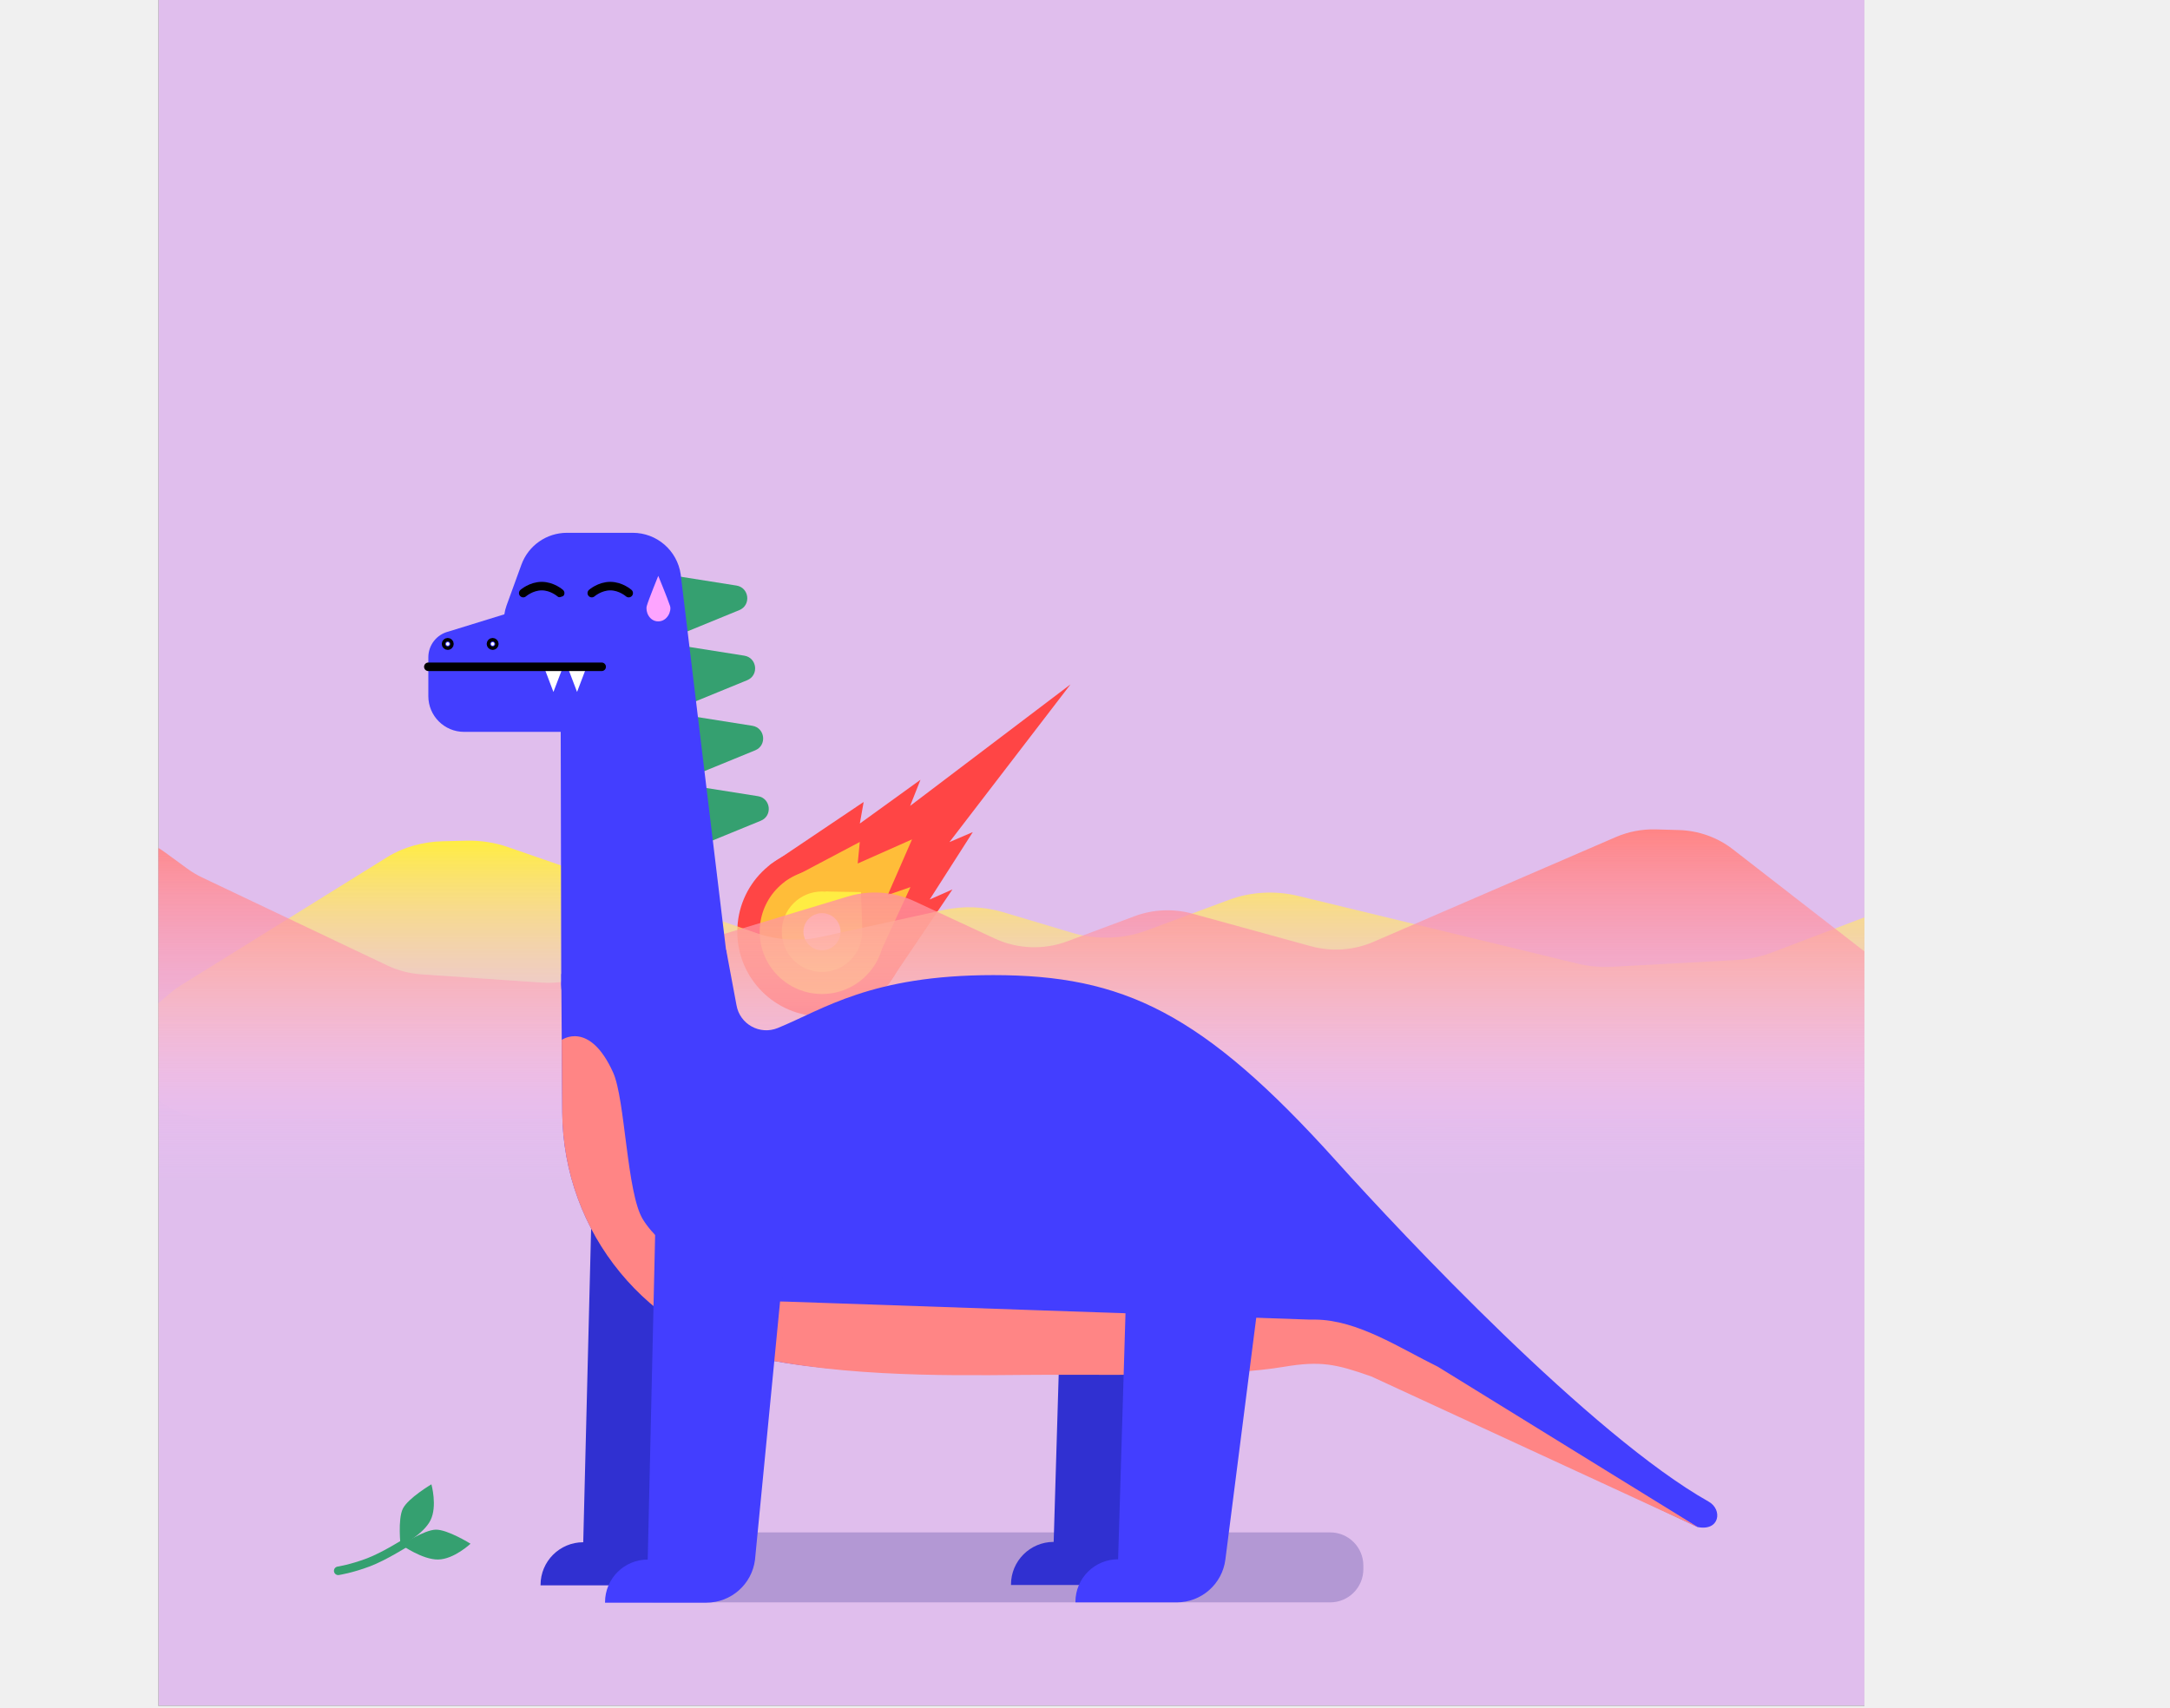
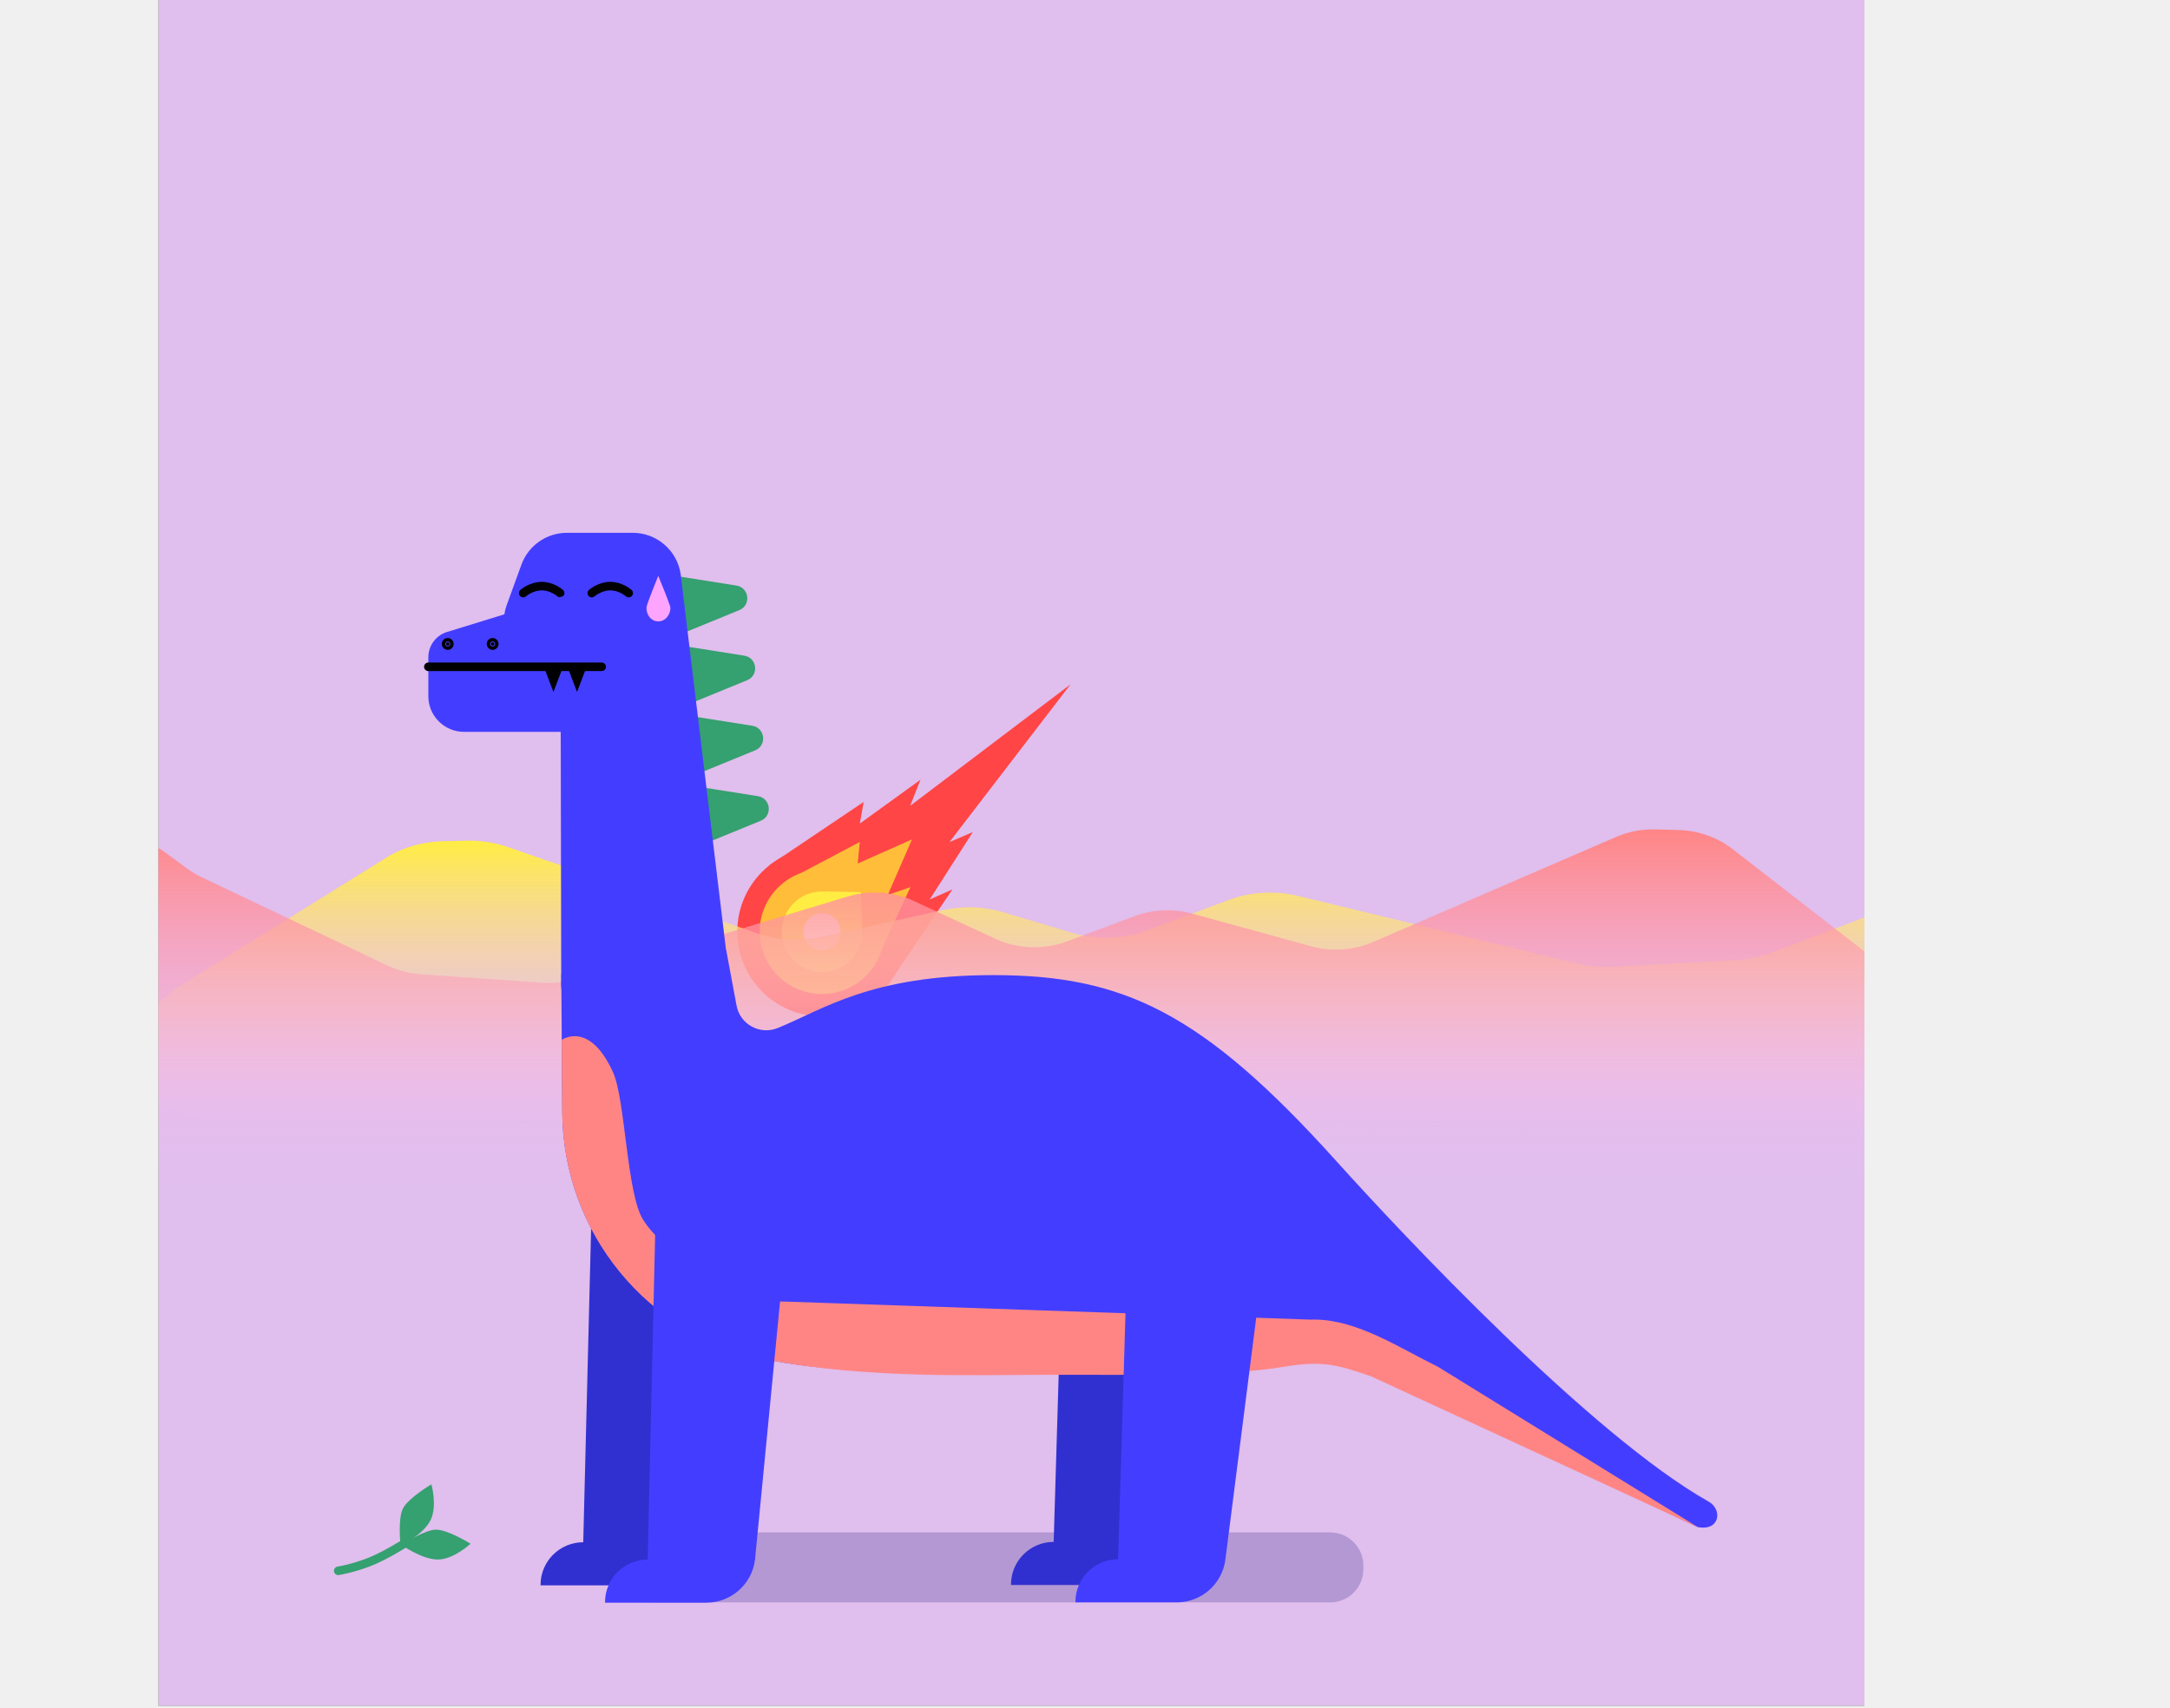
<svg xmlns="http://www.w3.org/2000/svg" viewBox="0 0 508.79 400.32">
  <defs>
    <style>
      .cls-1, .cls-2, .cls-3 {
        fill: none;
      }

      .cls-4 {
        fill: url(#linear-gradient);
      }

      .cls-5 {
        clip-path: url(#clippath);
      }

-       .cls-6, .cls-7 {
+       .cls-5 {
        fill: #fff;
+       }
+ 
+       .cls-6 {
+         fill: #000;
      }

      .cls-8 {
        fill: #fffad2;
      }

      .cls-9 {
        fill: #ffed43;
      }

      .cls-10 {
        fill: #ffbd39;
      }

      .cls-11 {
        fill: #ff4545;
      }

      .cls-12 {
        fill: #fda4ff;
      }

      .cls-13 {
        fill: #ff8585;
      }

      .cls-14 {
        fill: #3030d1;
      }

      .cls-15 {
        fill: #cde8b3;
      }

      .cls-16 {
        fill: #e0beed;
      }

      .cls-17 {
        fill: #433eff;
      }

      .cls-18 {
        fill: #35a070;
      }

      .cls-19 {
        fill: #2b4239;
      }

      .cls-7, .cls-2 {
        stroke: #000;
      }

      .cls-7, .cls-2, .cls-3 {
        stroke-linecap: round;
        stroke-miterlimit: 10;
        stroke-width: 2px;
      }

      .cls-20 {
        clip-path: url(#clippath-1);
      }

      .cls-21 {
        clip-path: url(#clippath-2);
      }

      .cls-3 {
        stroke: #35a070;
      }

      .cls-22 {
        fill: #00006f;
        opacity: .2;
      }

      .cls-23 {
        fill: url(#linear-gradient-2);
      }
    </style>
    <clipPath id="clippath">
      <rect class="cls-1" x="37.14" y=".32" width="400" height="400" transform="translate(474.28 400.63) rotate(-180)" />
    </clipPath>
    <linearGradient id="linear-gradient" x1="204.45" y1="265.41" x2="204.45" y2="197.13" gradientTransform="translate(474.28) rotate(-180) scale(1 -1)" gradientUnits="userSpaceOnUse">
      <stop offset="0" stop-color="#fbc5ff" stop-opacity="0" />
      <stop offset="1" stop-color="#ffed43" />
    </linearGradient>
    <clipPath id="clippath-1">
      <rect class="cls-1" x="37.14" y=".32" width="400" height="400" />
    </clipPath>
    <linearGradient id="linear-gradient-2" x1="232.28" y1="277.41" x2="232.28" y2="194.47" gradientUnits="userSpaceOnUse">
      <stop offset="0" stop-color="#fbc5ff" stop-opacity="0" />
      <stop offset="1" stop-color="#ff8585" />
    </linearGradient>
    <clipPath id="clippath-2">
      <path class="cls-1" d="M171.68,222.75l3.48,20.33c.77,4.48,5.48,7.08,9.69,5.36,10.66-4.35,28.46-15.43,55.34-14.57,30.4,.97,41.7,3.48,73.14,38.41,29.44,32.72,39.28,61.19,86.24,79.85,3.04,1.21,1.7,5.95-1.58,5.95l-76.44-35.3c-8.29-2.93-11.92-3.72-20.59-2.26-12.86,2.17-33.8,1.86-54.91,1.86-16.38,0-42.65,1.06-66.51-3.59-27.65-5.39-47.52-29.76-47.72-57.92l-.23-32.45" />
    </clipPath>
  </defs>
  <g id="BG_copy_4" data-name="BG copy 4">
    <rect class="cls-19" x="37.14" width="400" height="400" />
  </g>
  <g id="BG_copy_3" data-name="BG copy 3">
    <rect class="cls-15" x="37.14" width="400" height="400" />
  </g>
  <g id="BG_copy_6" data-name="BG copy 6">
    <rect class="cls-16" x="37.14" width="400" height="400" />
  </g>
  <g id="Meteor">
    <g>
      <polyline class="cls-11" points="180.37 202.94 202.5 188.05 201.6 193.12 215.82 182.85 213.4 188.97 251 160.48 222.61 197.47 228.09 195.12 217.98 210.93 223.31 208.57 208.27 230.84 180.37 202.94" />
      <circle class="cls-11" cx="192.73" cy="218.48" r="19.86" />
      <polyline class="cls-10" points="184.11 206.68 201.59 197.44 201.1 202.49 213.84 196.83 208.15 209.86 213.47 208.02 205.16 226.03 184.11 206.68" />
      <circle class="cls-10" cx="192.73" cy="218.48" r="14.61" />
      <circle class="cls-9" cx="192.73" cy="218.48" r="9.43" />
      <circle class="cls-8" cx="192.73" cy="218.48" r="4.35" />
      <polygon class="cls-9" points="193.54 209.05 201.87 209.19 202.17 217.67 193.54 209.05" />
    </g>
  </g>
  <g id="Mountains2">
    <g class="cls-5">
      <path class="cls-4" d="M42.48,231.01l48.37-30.05c3.67-2.28,8.26-3.58,13.03-3.69l5.48-.13c3.32-.08,6.63,.43,9.65,1.47l58.54,20.25c4.71,1.63,10.05,1.92,15.02,.83l28.6-6.29c4.6-1.01,9.52-.84,13.97,.49l16.22,4.84c5.66,1.69,12.01,1.5,17.47-.53l19.39-7.21c5.01-1.87,10.8-2.19,16.13-.9l65.56,15.88c2.63,.64,5.4,.89,8.16,.74l29.11-1.6c2.83-.16,5.6-.73,8.13-1.7l44.78-17.02c1.24-.47,2.41-1.03,3.5-1.67l5.42-3.17c13.25-7.76,32.71-1.59,34.54,10.95l5.11,35.06c1.4,9.58-8.66,17.94-21.51,17.86l-434.97-2.69c-18.44-.11-28.11-16.47-15.86-26.81l3.8-3.21c.72-.61,1.51-1.18,2.35-1.7Z" />
    </g>
  </g>
  <g id="Mountains1">
    <g class="cls-20">
      <path class="cls-23" d="M453.27,235.62l-47.02-36.5c-3.57-2.77-8.03-4.35-12.66-4.48l-5.33-.15c-3.23-.09-6.44,.52-9.38,1.79l-56.9,24.6c-4.58,1.98-9.77,2.34-14.6,1.01l-27.8-7.64c-4.47-1.23-9.25-1.02-13.58,.6l-15.77,5.89c-5.5,2.05-11.67,1.82-16.98-.65l-18.85-8.76c-4.87-2.27-10.5-2.66-15.68-1.09l-63.72,19.29c-2.56,.77-5.25,1.08-7.93,.89l-28.3-1.94c-2.75-.19-5.44-.89-7.91-2.06l-43.52-20.68c-1.2-.57-2.34-1.25-3.4-2.03l-5.27-3.85c-12.88-9.42-31.79-1.93-33.57,13.3L.13,255.72c-1.36,11.64,8.42,21.79,20.91,21.69l422.8-3.26c17.92-.14,27.33-20.01,15.41-32.57l-3.7-3.9c-.7-.74-1.47-1.43-2.28-2.07Z" />
    </g>
  </g>
  <g id="Leaf">
    <g>
      <path class="cls-3" d="M95,361.85s-4.95,3.12-8.55,4.49c-4.01,1.53-7.15,2.01-7.15,2.01" />
      <path class="cls-18" d="M110.33,361.99s-3.87,3.64-7.58,3.71-8.59-3.41-8.59-3.41c0,0,5.25-3.54,8.02-3.59s8.15,3.3,8.15,3.3Z" />
      <path class="cls-18" d="M101.15,348.07s1.44,5.12-.22,8.44c-1.66,3.32-7,6.03-7,6.03,0,0-.71-6.29,.53-8.77s6.69-5.7,6.69-5.7Z" />
    </g>
  </g>
  <g id="Mane">
    <path class="cls-18" d="M158.27,135.03l14.4,2.28c3.01,.48,3.49,4.61,.67,5.76l-13.26,5.43-1.81-13.48Z" />
    <path class="cls-18" d="M160.11,151.47l14.4,2.28c3.01,.48,3.49,4.61,.67,5.76l-13.26,5.43-1.81-13.48Z" />
    <path class="cls-18" d="M161.99,167.91l14.4,2.28c3.01,.48,3.49,4.61,.67,5.76l-13.26,5.43-1.81-13.48Z" />
    <path class="cls-18" d="M163.31,184.42l14.4,2.28c3.01,.48,3.49,4.61,.67,5.76l-13.26,5.43-1.81-13.48Z" />
  </g>
  <g id="Neck">
    <path class="cls-17" d="M171.63,234.35l-12.03-99.67c-.81-5.59-5.6-9.74-11.24-9.74h-15.43c-4.78,0-9.05,2.99-10.68,7.48l-3.48,9.57c-1.01,2.79-.78,5.88,.63,8.49,.05,.09,.11,.17,.18,.24l10.48,10.48c.07,.07,.14,.16,.18,.25,.96,1.78,1.39,3.79,1.22,5.81l.13,62.44c-.5,6.05,3.96,10.97,10.02,10.97l21.18-.93c6.32,0,9.73,.86,8.83-5.4Z" />
  </g>
  <g id="Shadow">
    <rect class="cls-22" x="145.87" y="359.34" width="173.79" height="16.41" rx="7.78" ry="7.78" />
  </g>
  <g id="Back_legs" data-name="Back legs">
    <path class="cls-14" d="M138.86,277.55l-2.11,84.1h0c-5.53,0-10.01,4.48-10.01,10.01v.1h23.75c5.79,0,10.68-4.3,11.41-10.05l8.99-84.17h-32.03Z" />
    <path class="cls-14" d="M249.16,291.18l-2.11,70.39h0c-5.53,0-10.01,4.48-10.01,10.01v.1h23.75c5.79,0,10.68-4.3,11.41-10.05l8.99-70.45h-32.03Z" />
  </g>
  <g id="Body">
    <path class="cls-17" d="M170.26,222.75l2.42,12.95c.77,4.48,5.48,7.08,9.69,5.36,10.66-4.35,21.79-12.4,50.53-12.4,30.41,0,48.99,8.68,80.43,43.62,15.8,17.56,59.81,64.36,87.3,79.85,3.3,1.86,2.62,7.01-2.63,5.95l-84.33-39.96s-33.6,3.2-67.61,3.2c-16.38,0-42.65,2.11-66.51-2.54-27.65-5.39-47.52-29.76-47.72-57.92l-.23-32.45" />
  </g>
  <g id="Belly">
    <g class="cls-21">
      <path class="cls-13" d="M131.7,243.86s6.5-4.69,12.06,7.65c2.85,6.32,3.18,28.28,6.97,34.42,4.62,7.48,14.77,12.08,18.91,14.89,4.29,2.92,9.39,4.4,14.57,4.4l122.78,4.22c.47,0,.93,0,1.4,0,9.97,.09,19.79,6.67,28.75,11.06l60.87,37.56-6.44,12.12-170.73-32.96-92.61-7.31-7.96-61.35,11.45-24.71Z" />
    </g>
  </g>
  <g id="Legs">
    <path class="cls-17" d="M153.98,273.17l-2.11,92.54h0c-5.53,0-10.01,4.48-10.01,10.01v.1h23.75c5.79,0,10.68-4.3,11.41-10.05l8.99-92.61h-32.03Z" />
    <path class="cls-17" d="M264.27,295.25l-2.11,70.39h0c-5.53,0-10.01,4.48-10.01,10.01v.1h23.75c5.79,0,10.68-4.3,11.41-10.05l8.99-70.45h-32.03Z" />
  </g>
  <g id="Eyes2">
    <path class="cls-2" d="M138.75,139.08s1.86-1.64,4.34-1.64,4.32,1.64,4.32,1.64" />
    <path class="cls-2" d="M122.68,139.08s1.86-1.64,4.34-1.64,4.32,1.64,4.32,1.64" />
  </g>
  <g id="Nose">
    <path class="cls-17" d="M138.3,171.62h-29.5c-4.62,0-8.37-3.75-8.37-8.37v-9.12c0-2.85,1.94-5.34,4.71-6.03l32.45-10.01,.71,33.53Z" />
  </g>
  <g id="Teeth">
    <polyline class="cls-6" points="127.52 156.36 129.76 162.26 132.01 156.36 127.52 156.36" />
    <polyline class="cls-6" points="133.05 156.36 135.3 162.26 137.54 156.36 133.05 156.36" />
  </g>
  <g id="Mouth">
    <line class="cls-7" x1="100.43" y1="156.36" x2="141.07" y2="156.36" />
  </g>
  <g id="Nostrils">
    <circle class="cls-7" cx="104.98" cy="151" r=".4" />
    <circle class="cls-7" cx="115.51" cy="151" r=".4" />
  </g>
  <g id="Sweat">
    <path class="cls-12" d="M154.34,135.03s-2.31,5.68-2.69,7.06c-.35,1.3,.57,3.62,2.69,3.62s3.16-2.42,2.76-3.62c-.69-2.05-2.76-7.06-2.76-7.06Z" />
  </g>
</svg>
